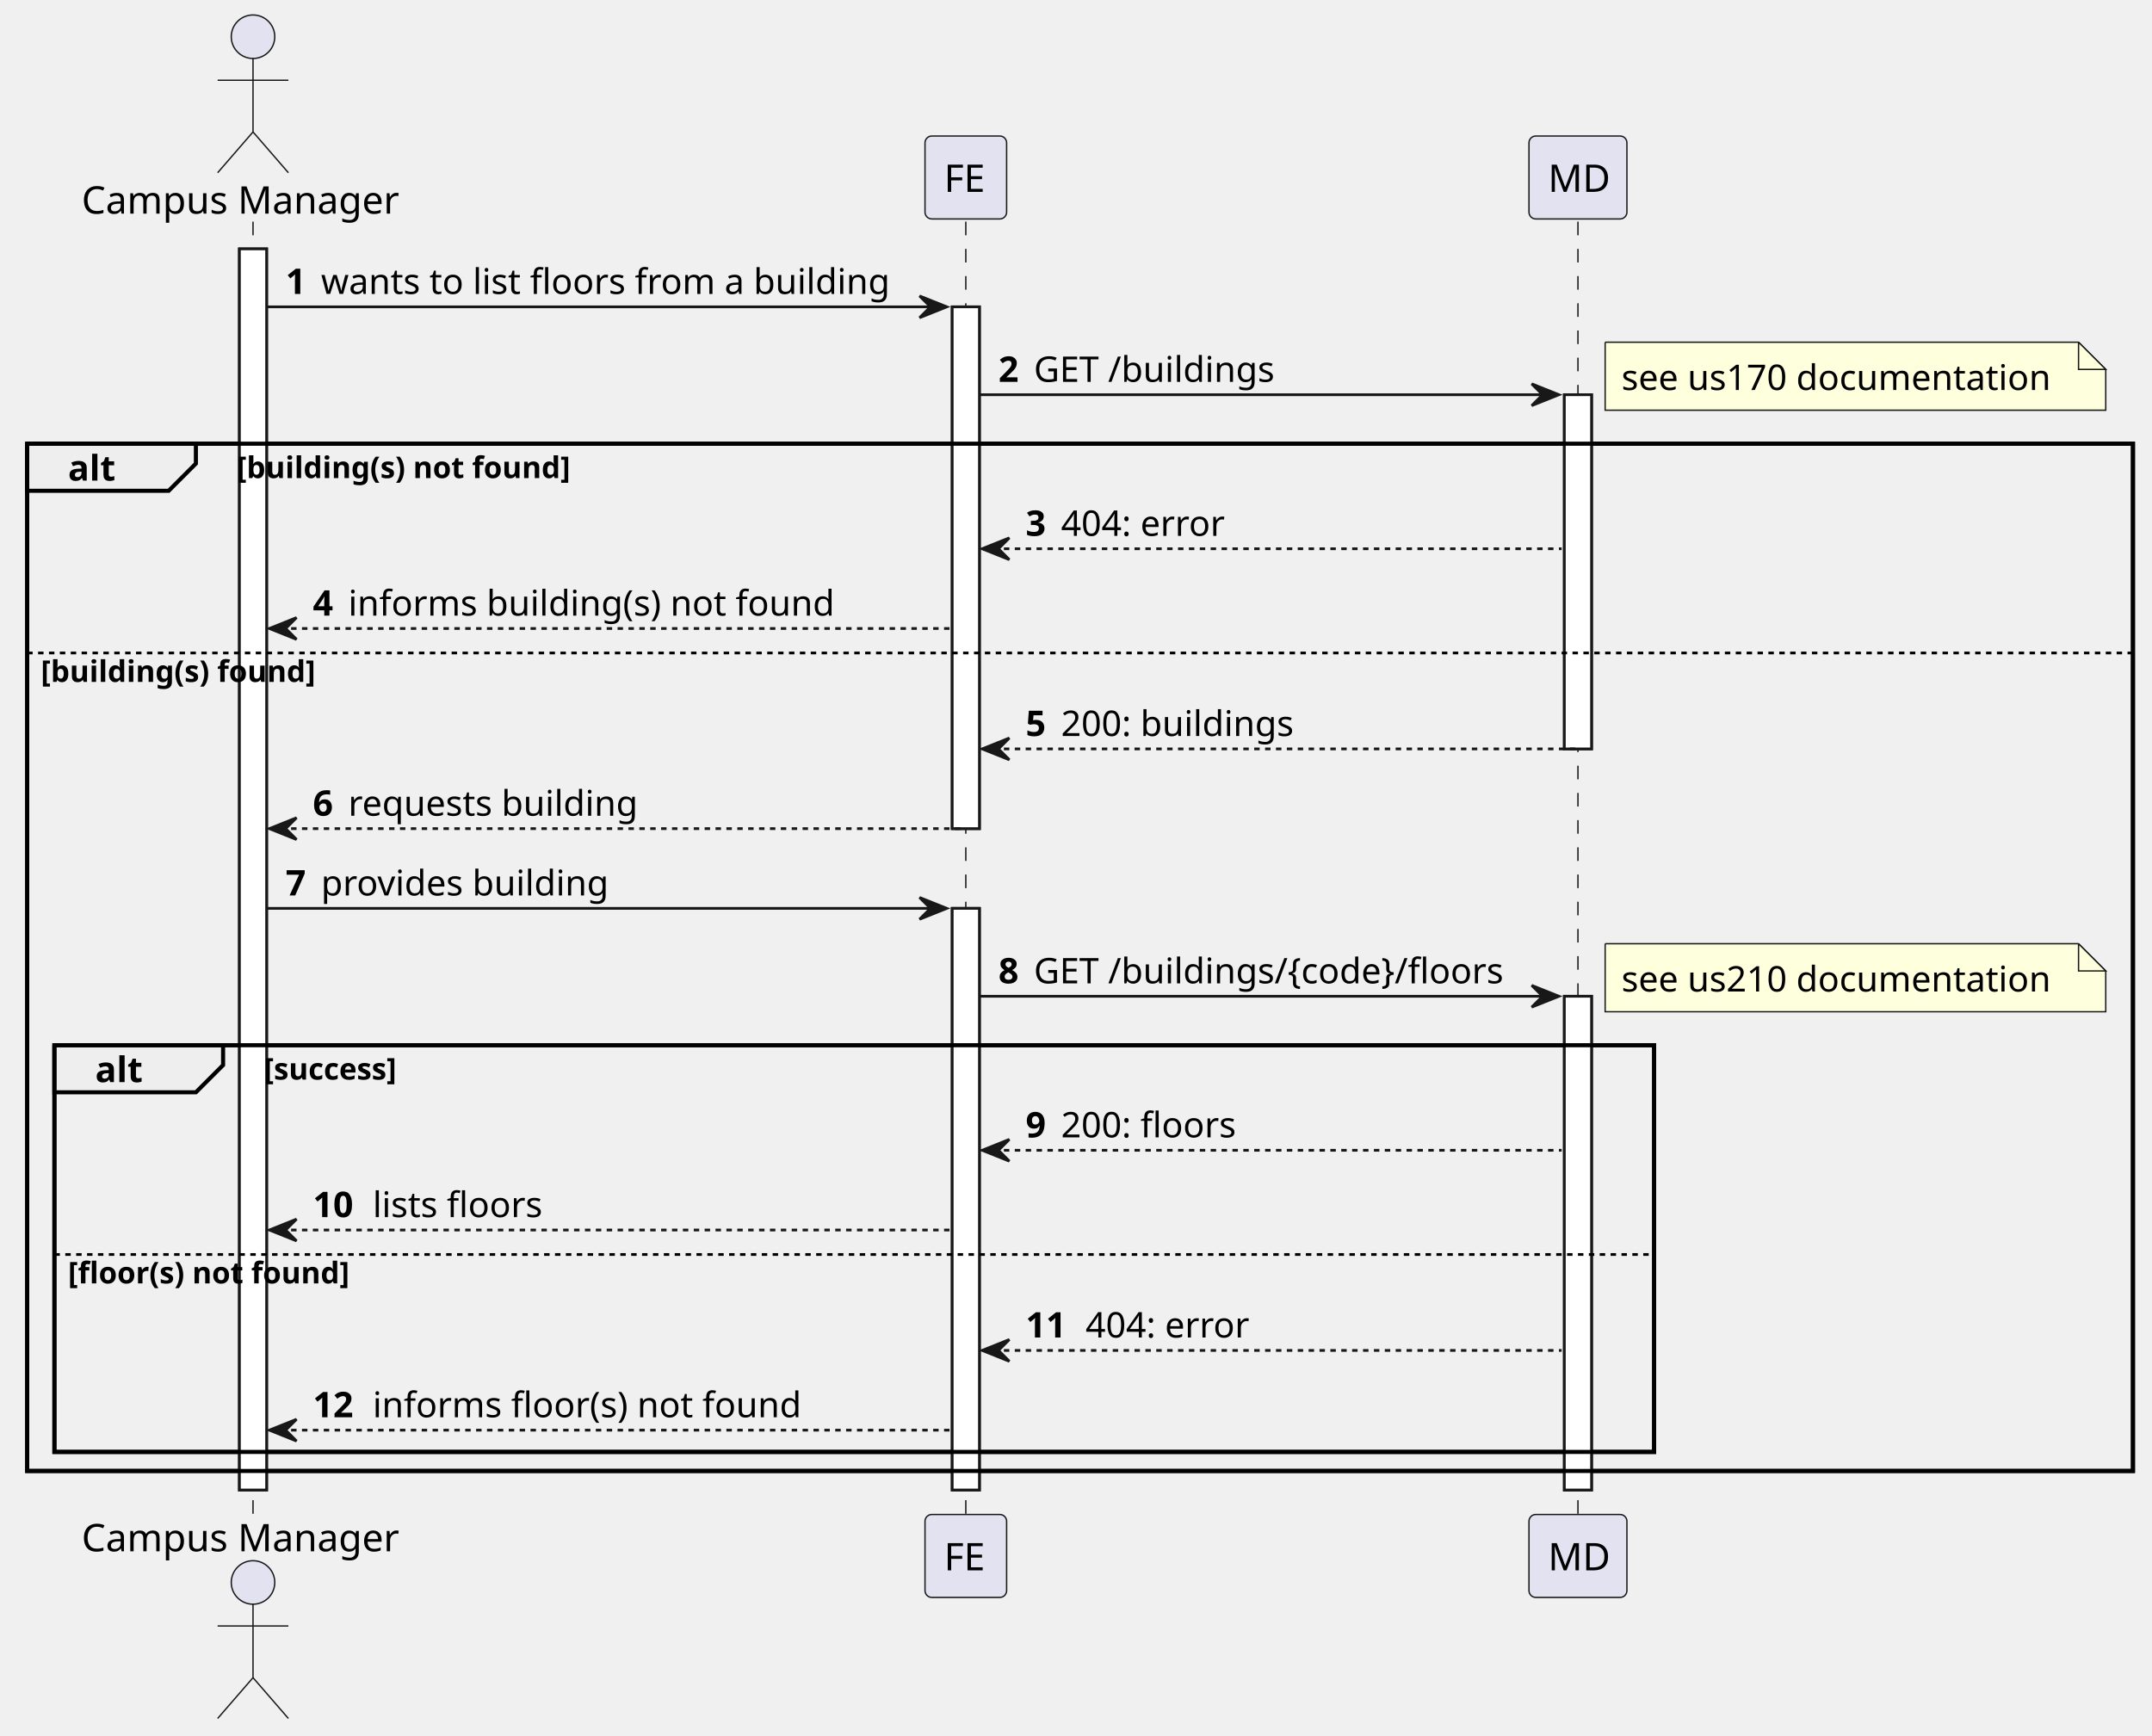
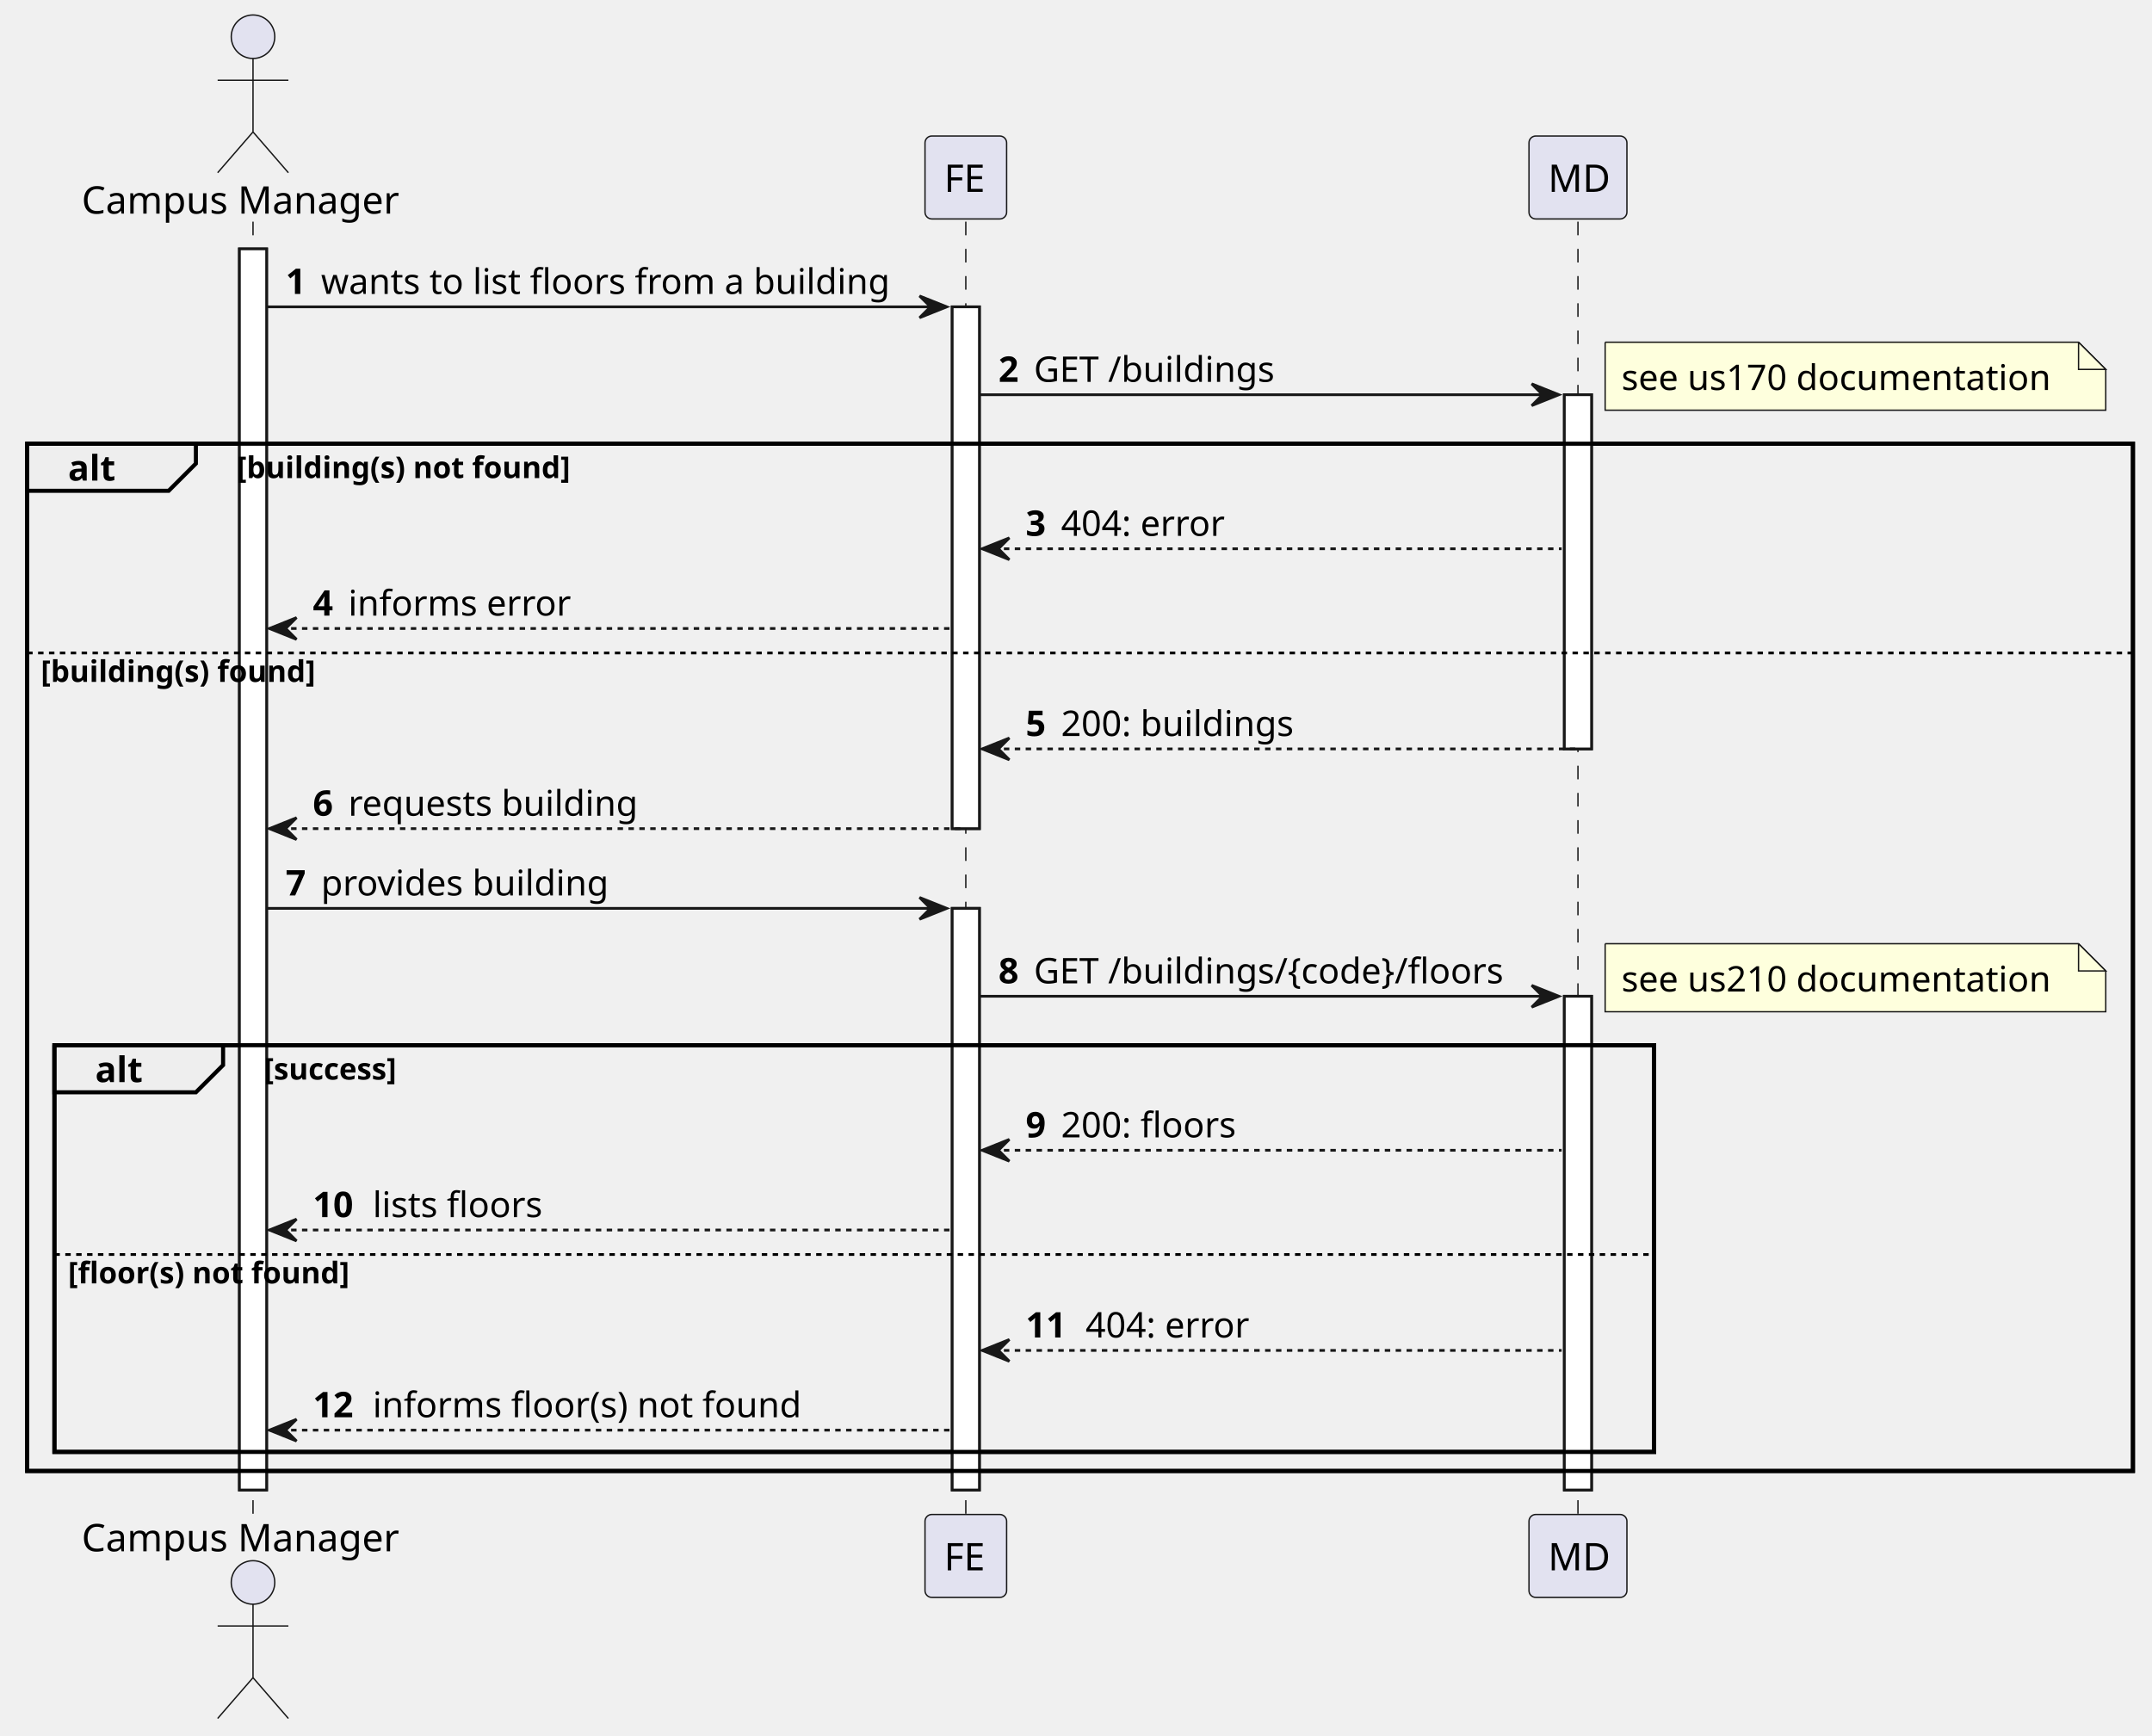
<svg xmlns="http://www.w3.org/2000/svg" contentStyleType="text/css" height="638px" preserveAspectRatio="none" style="width:791px;height:638px;background:#FFFFFF;" version="1.1" viewBox="0 0 791 638" width="791px" zoomAndPan="magnify">
  <defs />
  <g>
    <rect fill="#FFFFFF" height="456.258" style="stroke:#181818;stroke-width:1.0;" width="10" x="88" y="91.488" />
    <rect fill="#FFFFFF" height="191.818" style="stroke:#181818;stroke-width:1.0;" width="10" x="350" y="112.799" />
    <rect fill="#FFFFFF" height="213.818" style="stroke:#181818;stroke-width:1.0;" width="10" x="350" y="333.928" />
    <rect fill="#FFFFFF" height="130.197" style="stroke:#181818;stroke-width:1.0;" width="10" x="575" y="145.109" />
    <rect fill="#FFFFFF" height="181.508" style="stroke:#181818;stroke-width:1.0;" width="10" x="575" y="366.238" />
    <rect fill="none" height="377.637" style="stroke:#000000;stroke-width:1.5;" width="774" x="10" y="163.109" />
    <rect fill="none" height="149.508" style="stroke:#000000;stroke-width:1.5;" width="588" x="20" y="384.238" />
    <line style="stroke:#181818;stroke-width:0.5;stroke-dasharray:5.0,5.0;" x1="93" x2="93" y1="81.488" y2="557.746" />
    <line style="stroke:#181818;stroke-width:0.5;stroke-dasharray:5.0,5.0;" x1="355" x2="355" y1="81.488" y2="557.746" />
    <line style="stroke:#181818;stroke-width:0.5;stroke-dasharray:5.0,5.0;" x1="580" x2="580" y1="81.488" y2="557.746" />
    <text fill="#000000" font-family="sans-serif" font-size="14" lengthAdjust="spacing" textLength="120" x="30" y="78.535">Campus Manager</text>
    <ellipse cx="93" cy="13.5" fill="#E2E2F0" rx="8" ry="8" style="stroke:#181818;stroke-width:0.5;" />
    <path d="M93,21.5 L93,48.5 M80,29.5 L106,29.5 M93,48.5 L80,63.5 M93,48.5 L106,63.5 " fill="none" style="stroke:#181818;stroke-width:0.5;" />
    <text fill="#000000" font-family="sans-serif" font-size="14" lengthAdjust="spacing" textLength="120" x="30" y="570.281">Campus Manager</text>
    <ellipse cx="93" cy="581.734" fill="#E2E2F0" rx="8" ry="8" style="stroke:#181818;stroke-width:0.5;" />
    <path d="M93,589.734 L93,616.734 M80,597.734 L106,597.734 M93,616.734 L80,631.734 M93,616.734 L106,631.734 " fill="none" style="stroke:#181818;stroke-width:0.5;" />
    <rect fill="#E2E2F0" height="30.488" rx="2.5" ry="2.5" style="stroke:#181818;stroke-width:0.5;" width="30" x="340" y="50" />
    <text fill="#000000" font-family="sans-serif" font-size="14" lengthAdjust="spacing" textLength="16" x="347" y="70.535">FE</text>
    <rect fill="#E2E2F0" height="30.488" rx="2.5" ry="2.5" style="stroke:#181818;stroke-width:0.5;" width="30" x="340" y="556.746" />
    <text fill="#000000" font-family="sans-serif" font-size="14" lengthAdjust="spacing" textLength="16" x="347" y="577.281">FE</text>
    <rect fill="#E2E2F0" height="30.488" rx="2.5" ry="2.5" style="stroke:#181818;stroke-width:0.5;" width="36" x="562" y="50" />
    <text fill="#000000" font-family="sans-serif" font-size="14" lengthAdjust="spacing" textLength="22" x="569" y="70.535">MD</text>
    <rect fill="#E2E2F0" height="30.488" rx="2.5" ry="2.5" style="stroke:#181818;stroke-width:0.5;" width="36" x="562" y="556.746" />
    <text fill="#000000" font-family="sans-serif" font-size="14" lengthAdjust="spacing" textLength="22" x="569" y="577.281">MD</text>
    <rect fill="#FFFFFF" height="456.258" style="stroke:#181818;stroke-width:1.0;" width="10" x="88" y="91.488" />
    <rect fill="#FFFFFF" height="191.818" style="stroke:#181818;stroke-width:1.0;" width="10" x="350" y="112.799" />
    <rect fill="#FFFFFF" height="213.818" style="stroke:#181818;stroke-width:1.0;" width="10" x="350" y="333.928" />
    <rect fill="#FFFFFF" height="130.197" style="stroke:#181818;stroke-width:1.0;" width="10" x="575" y="145.109" />
    <rect fill="#FFFFFF" height="181.508" style="stroke:#181818;stroke-width:1.0;" width="10" x="575" y="366.238" />
    <polygon fill="#181818" points="338,108.799,348,112.799,338,116.799,342,112.799" style="stroke:#181818;stroke-width:1.0;" />
    <line style="stroke:#181818;stroke-width:1.0;" x1="98" x2="344" y1="112.799" y2="112.799" />
    <text fill="#000000" font-family="sans-serif" font-size="13" font-weight="bold" lengthAdjust="spacing" textLength="9" x="105" y="108.057">1</text>
    <text fill="#000000" font-family="sans-serif" font-size="13" lengthAdjust="spacing" textLength="220" x="118" y="108.057">wants to list floors from a building</text>
    <polygon fill="#181818" points="563,141.109,573,145.109,563,149.109,567,145.109" style="stroke:#181818;stroke-width:1.0;" />
    <line style="stroke:#181818;stroke-width:1.0;" x1="360" x2="569" y1="145.109" y2="145.109" />
    <text fill="#000000" font-family="sans-serif" font-size="13" font-weight="bold" lengthAdjust="spacing" textLength="9" x="367" y="140.367">2</text>
    <text fill="#000000" font-family="sans-serif" font-size="13" lengthAdjust="spacing" textLength="94" x="380" y="140.367">GET /buildings</text>
    <path d="M590,125.799 L590,150.799 L774,150.799 L774,135.799 L764,125.799 L590,125.799 " fill="#FEFFDD" style="stroke:#181818;stroke-width:0.5;" />
    <path d="M764,125.799 L764,135.799 L774,135.799 L764,125.799 " fill="#FEFFDD" style="stroke:#181818;stroke-width:0.5;" />
    <text fill="#000000" font-family="sans-serif" font-size="13" lengthAdjust="spacing" textLength="163" x="596" y="143.367">see us170 documentation</text>
    <path d="M10,163.109 L72,163.109 L72,170.42 L62,180.42 L10,180.42 L10,163.109 " fill="#EEEEEE" style="stroke:#000000;stroke-width:1.5;" />
    <rect fill="none" height="377.637" style="stroke:#000000;stroke-width:1.5;" width="774" x="10" y="163.109" />
    <text fill="#000000" font-family="sans-serif" font-size="13" font-weight="bold" lengthAdjust="spacing" textLength="17" x="25" y="176.678">alt</text>
    <text fill="#000000" font-family="sans-serif" font-size="11" font-weight="bold" lengthAdjust="spacing" textLength="128" x="87" y="175.744">[building(s) not found]</text>
    <polygon fill="#181818" points="371,197.731,361,201.731,371,205.731,367,201.731" style="stroke:#181818;stroke-width:1.0;" />
    <line style="stroke:#181818;stroke-width:1.0;stroke-dasharray:2.0,2.0;" x1="365" x2="574" y1="201.731" y2="201.731" />
    <text fill="#000000" font-family="sans-serif" font-size="13" font-weight="bold" lengthAdjust="spacing" textLength="9" x="377" y="196.988">3</text>
    <text fill="#000000" font-family="sans-serif" font-size="13" lengthAdjust="spacing" textLength="62" x="390" y="196.988">404: error</text>
    <polygon fill="#181818" points="109,227.041,99,231.041,109,235.041,105,231.041" style="stroke:#181818;stroke-width:1.0;" />
    <line style="stroke:#181818;stroke-width:1.0;stroke-dasharray:2.0,2.0;" x1="103" x2="349" y1="231.041" y2="231.041" />
    <text fill="#000000" font-family="sans-serif" font-size="13" font-weight="bold" lengthAdjust="spacing" textLength="9" x="115" y="226.299">4</text>
-     <text fill="#000000" font-family="sans-serif" font-size="13" lengthAdjust="spacing" textLength="186" x="128" y="226.299">informs building(s) not found</text>
+     <text fill="#000000" font-family="sans-serif" font-size="13" lengthAdjust="spacing" textLength="83" x="128" y="226.299">informs error</text>
    <line style="stroke:#000000;stroke-width:1.0;stroke-dasharray:2.0,2.0;" x1="10" x2="784" y1="240.041" y2="240.041" />
    <text fill="#000000" font-family="sans-serif" font-size="11" font-weight="bold" lengthAdjust="spacing" textLength="106" x="15" y="250.676">[building(s) found]</text>
    <polygon fill="#181818" points="371,271.307,361,275.307,371,279.307,367,275.307" style="stroke:#181818;stroke-width:1.0;" />
    <line style="stroke:#181818;stroke-width:1.0;stroke-dasharray:2.0,2.0;" x1="365" x2="579" y1="275.307" y2="275.307" />
    <text fill="#000000" font-family="sans-serif" font-size="13" font-weight="bold" lengthAdjust="spacing" textLength="9" x="377" y="270.565">5</text>
    <text fill="#000000" font-family="sans-serif" font-size="13" lengthAdjust="spacing" textLength="91" x="390" y="270.565">200: buildings</text>
    <polygon fill="#181818" points="109,300.617,99,304.617,109,308.617,105,304.617" style="stroke:#181818;stroke-width:1.0;" />
    <line style="stroke:#181818;stroke-width:1.0;stroke-dasharray:2.0,2.0;" x1="103" x2="354" y1="304.617" y2="304.617" />
    <text fill="#000000" font-family="sans-serif" font-size="13" font-weight="bold" lengthAdjust="spacing" textLength="9" x="115" y="299.875">6</text>
    <text fill="#000000" font-family="sans-serif" font-size="13" lengthAdjust="spacing" textLength="110" x="128" y="299.875">requests building</text>
    <polygon fill="#181818" points="338,329.928,348,333.928,338,337.928,342,333.928" style="stroke:#181818;stroke-width:1.0;" />
    <line style="stroke:#181818;stroke-width:1.0;" x1="98" x2="344" y1="333.928" y2="333.928" />
    <text fill="#000000" font-family="sans-serif" font-size="13" font-weight="bold" lengthAdjust="spacing" textLength="9" x="105" y="329.185">7</text>
    <text fill="#000000" font-family="sans-serif" font-size="13" lengthAdjust="spacing" textLength="110" x="118" y="329.185">provides building</text>
    <polygon fill="#181818" points="563,362.238,573,366.238,563,370.238,567,366.238" style="stroke:#181818;stroke-width:1.0;" />
    <line style="stroke:#181818;stroke-width:1.0;" x1="360" x2="569" y1="366.238" y2="366.238" />
    <text fill="#000000" font-family="sans-serif" font-size="13" font-weight="bold" lengthAdjust="spacing" textLength="9" x="367" y="361.496">8</text>
    <text fill="#000000" font-family="sans-serif" font-size="13" lengthAdjust="spacing" textLength="183" x="380" y="361.496">GET /buildings/{code}/floors</text>
    <path d="M590,346.928 L590,371.928 L774,371.928 L774,356.928 L764,346.928 L590,346.928 " fill="#FEFFDD" style="stroke:#181818;stroke-width:0.5;" />
    <path d="M764,346.928 L764,356.928 L774,356.928 L764,346.928 " fill="#FEFFDD" style="stroke:#181818;stroke-width:0.5;" />
    <text fill="#000000" font-family="sans-serif" font-size="13" lengthAdjust="spacing" textLength="163" x="596" y="364.496">see us210 documentation</text>
    <path d="M20,384.238 L82,384.238 L82,391.549 L72,401.549 L20,401.549 L20,384.238 " fill="#EEEEEE" style="stroke:#000000;stroke-width:1.5;" />
    <rect fill="none" height="149.508" style="stroke:#000000;stroke-width:1.5;" width="588" x="20" y="384.238" />
    <text fill="#000000" font-family="sans-serif" font-size="13" font-weight="bold" lengthAdjust="spacing" textLength="17" x="35" y="397.807">alt</text>
    <text fill="#000000" font-family="sans-serif" font-size="11" font-weight="bold" lengthAdjust="spacing" textLength="51" x="97" y="396.873">[success]</text>
    <polygon fill="#181818" points="371,418.859,361,422.859,371,426.859,367,422.859" style="stroke:#181818;stroke-width:1.0;" />
    <line style="stroke:#181818;stroke-width:1.0;stroke-dasharray:2.0,2.0;" x1="365" x2="574" y1="422.859" y2="422.859" />
    <text fill="#000000" font-family="sans-serif" font-size="13" font-weight="bold" lengthAdjust="spacing" textLength="9" x="377" y="418.117">9</text>
    <text fill="#000000" font-family="sans-serif" font-size="13" lengthAdjust="spacing" textLength="69" x="390" y="418.117">200: floors</text>
    <polygon fill="#181818" points="109,448.17,99,452.17,109,456.17,105,452.17" style="stroke:#181818;stroke-width:1.0;" />
    <line style="stroke:#181818;stroke-width:1.0;stroke-dasharray:2.0,2.0;" x1="103" x2="349" y1="452.17" y2="452.17" />
    <text fill="#000000" font-family="sans-serif" font-size="13" font-weight="bold" lengthAdjust="spacing" textLength="18" x="115" y="447.428">10</text>
    <text fill="#000000" font-family="sans-serif" font-size="13" lengthAdjust="spacing" textLength="68" x="137" y="447.428">lists floors</text>
    <line style="stroke:#000000;stroke-width:1.0;stroke-dasharray:2.0,2.0;" x1="20" x2="608" y1="461.17" y2="461.17" />
    <text fill="#000000" font-family="sans-serif" font-size="11" font-weight="bold" lengthAdjust="spacing" textLength="109" x="25" y="471.805">[floor(s) not found]</text>
    <polygon fill="#181818" points="371,492.435,361,496.435,371,500.435,367,496.435" style="stroke:#181818;stroke-width:1.0;" />
    <line style="stroke:#181818;stroke-width:1.0;stroke-dasharray:2.0,2.0;" x1="365" x2="574" y1="496.435" y2="496.435" />
    <text fill="#000000" font-family="sans-serif" font-size="13" font-weight="bold" lengthAdjust="spacing" textLength="18" x="377" y="491.693">11</text>
    <text fill="#000000" font-family="sans-serif" font-size="13" lengthAdjust="spacing" textLength="62" x="399" y="491.693">404: error</text>
    <polygon fill="#181818" points="109,521.746,99,525.746,109,529.746,105,525.746" style="stroke:#181818;stroke-width:1.0;" />
    <line style="stroke:#181818;stroke-width:1.0;stroke-dasharray:2.0,2.0;" x1="103" x2="349" y1="525.746" y2="525.746" />
    <text fill="#000000" font-family="sans-serif" font-size="13" font-weight="bold" lengthAdjust="spacing" textLength="18" x="115" y="521.004">12</text>
    <text fill="#000000" font-family="sans-serif" font-size="13" lengthAdjust="spacing" textLength="164" x="137" y="521.004">informs floor(s) not found</text>
  </g>
</svg>
